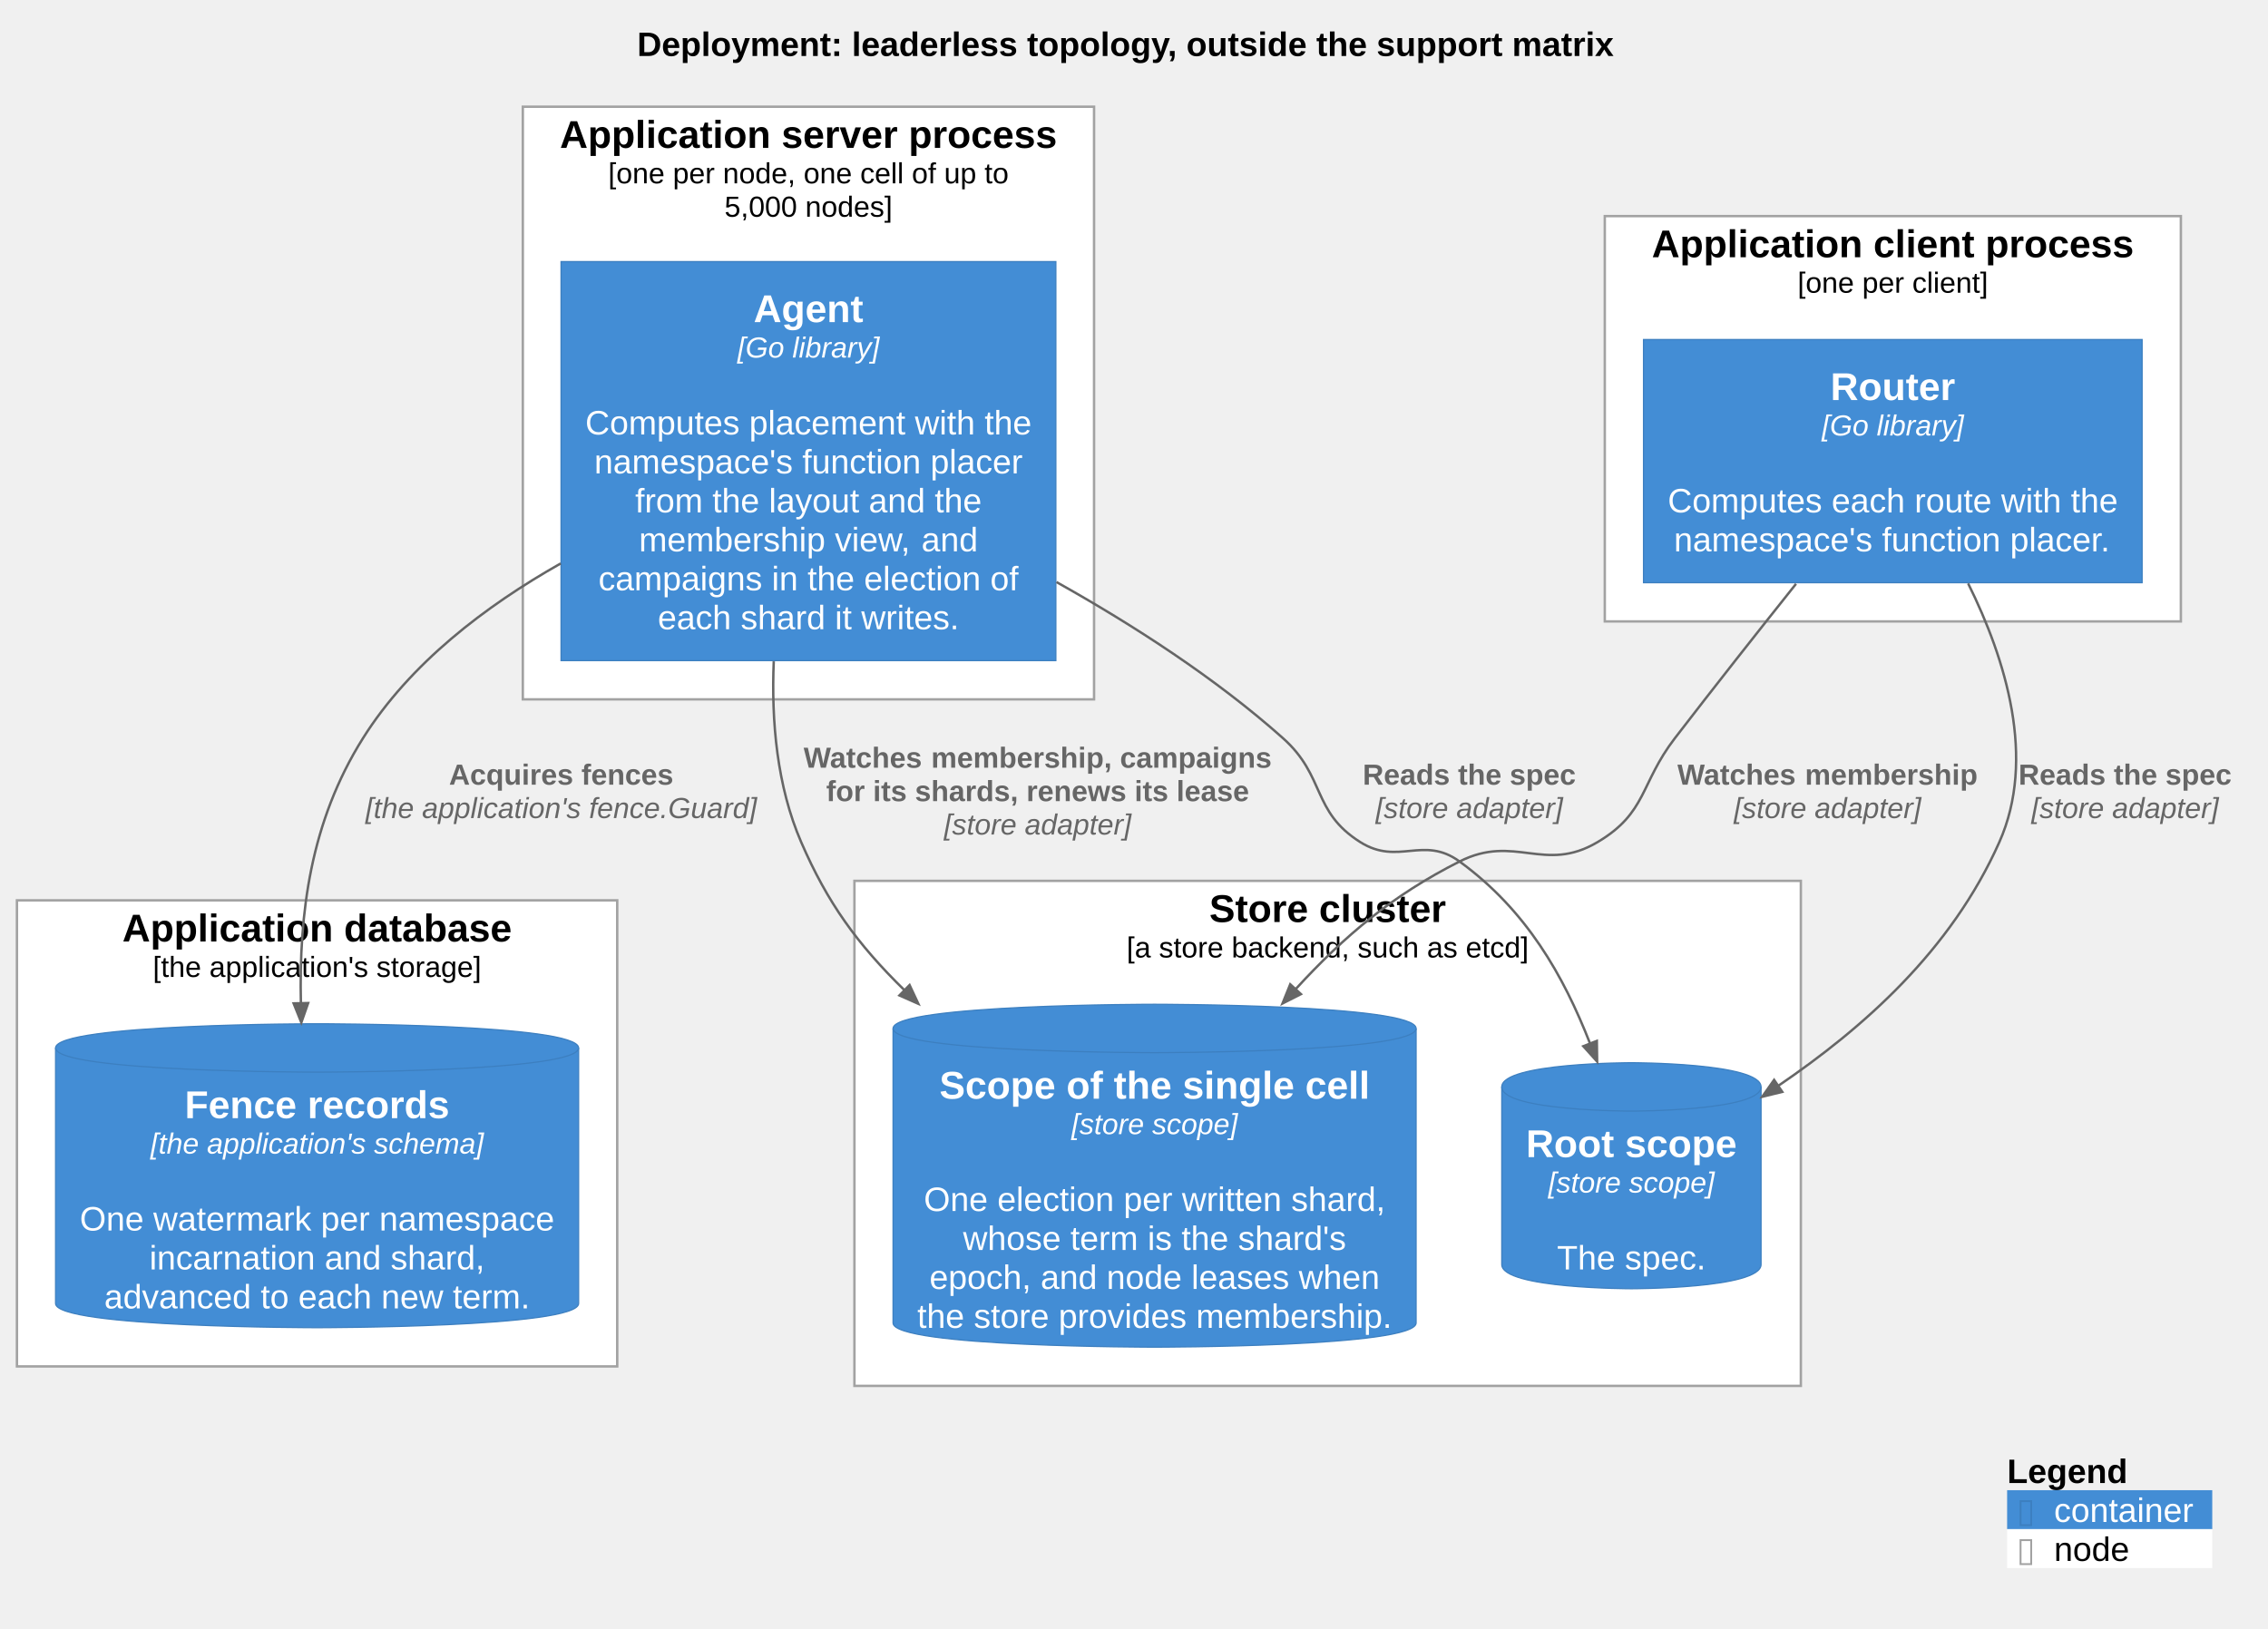
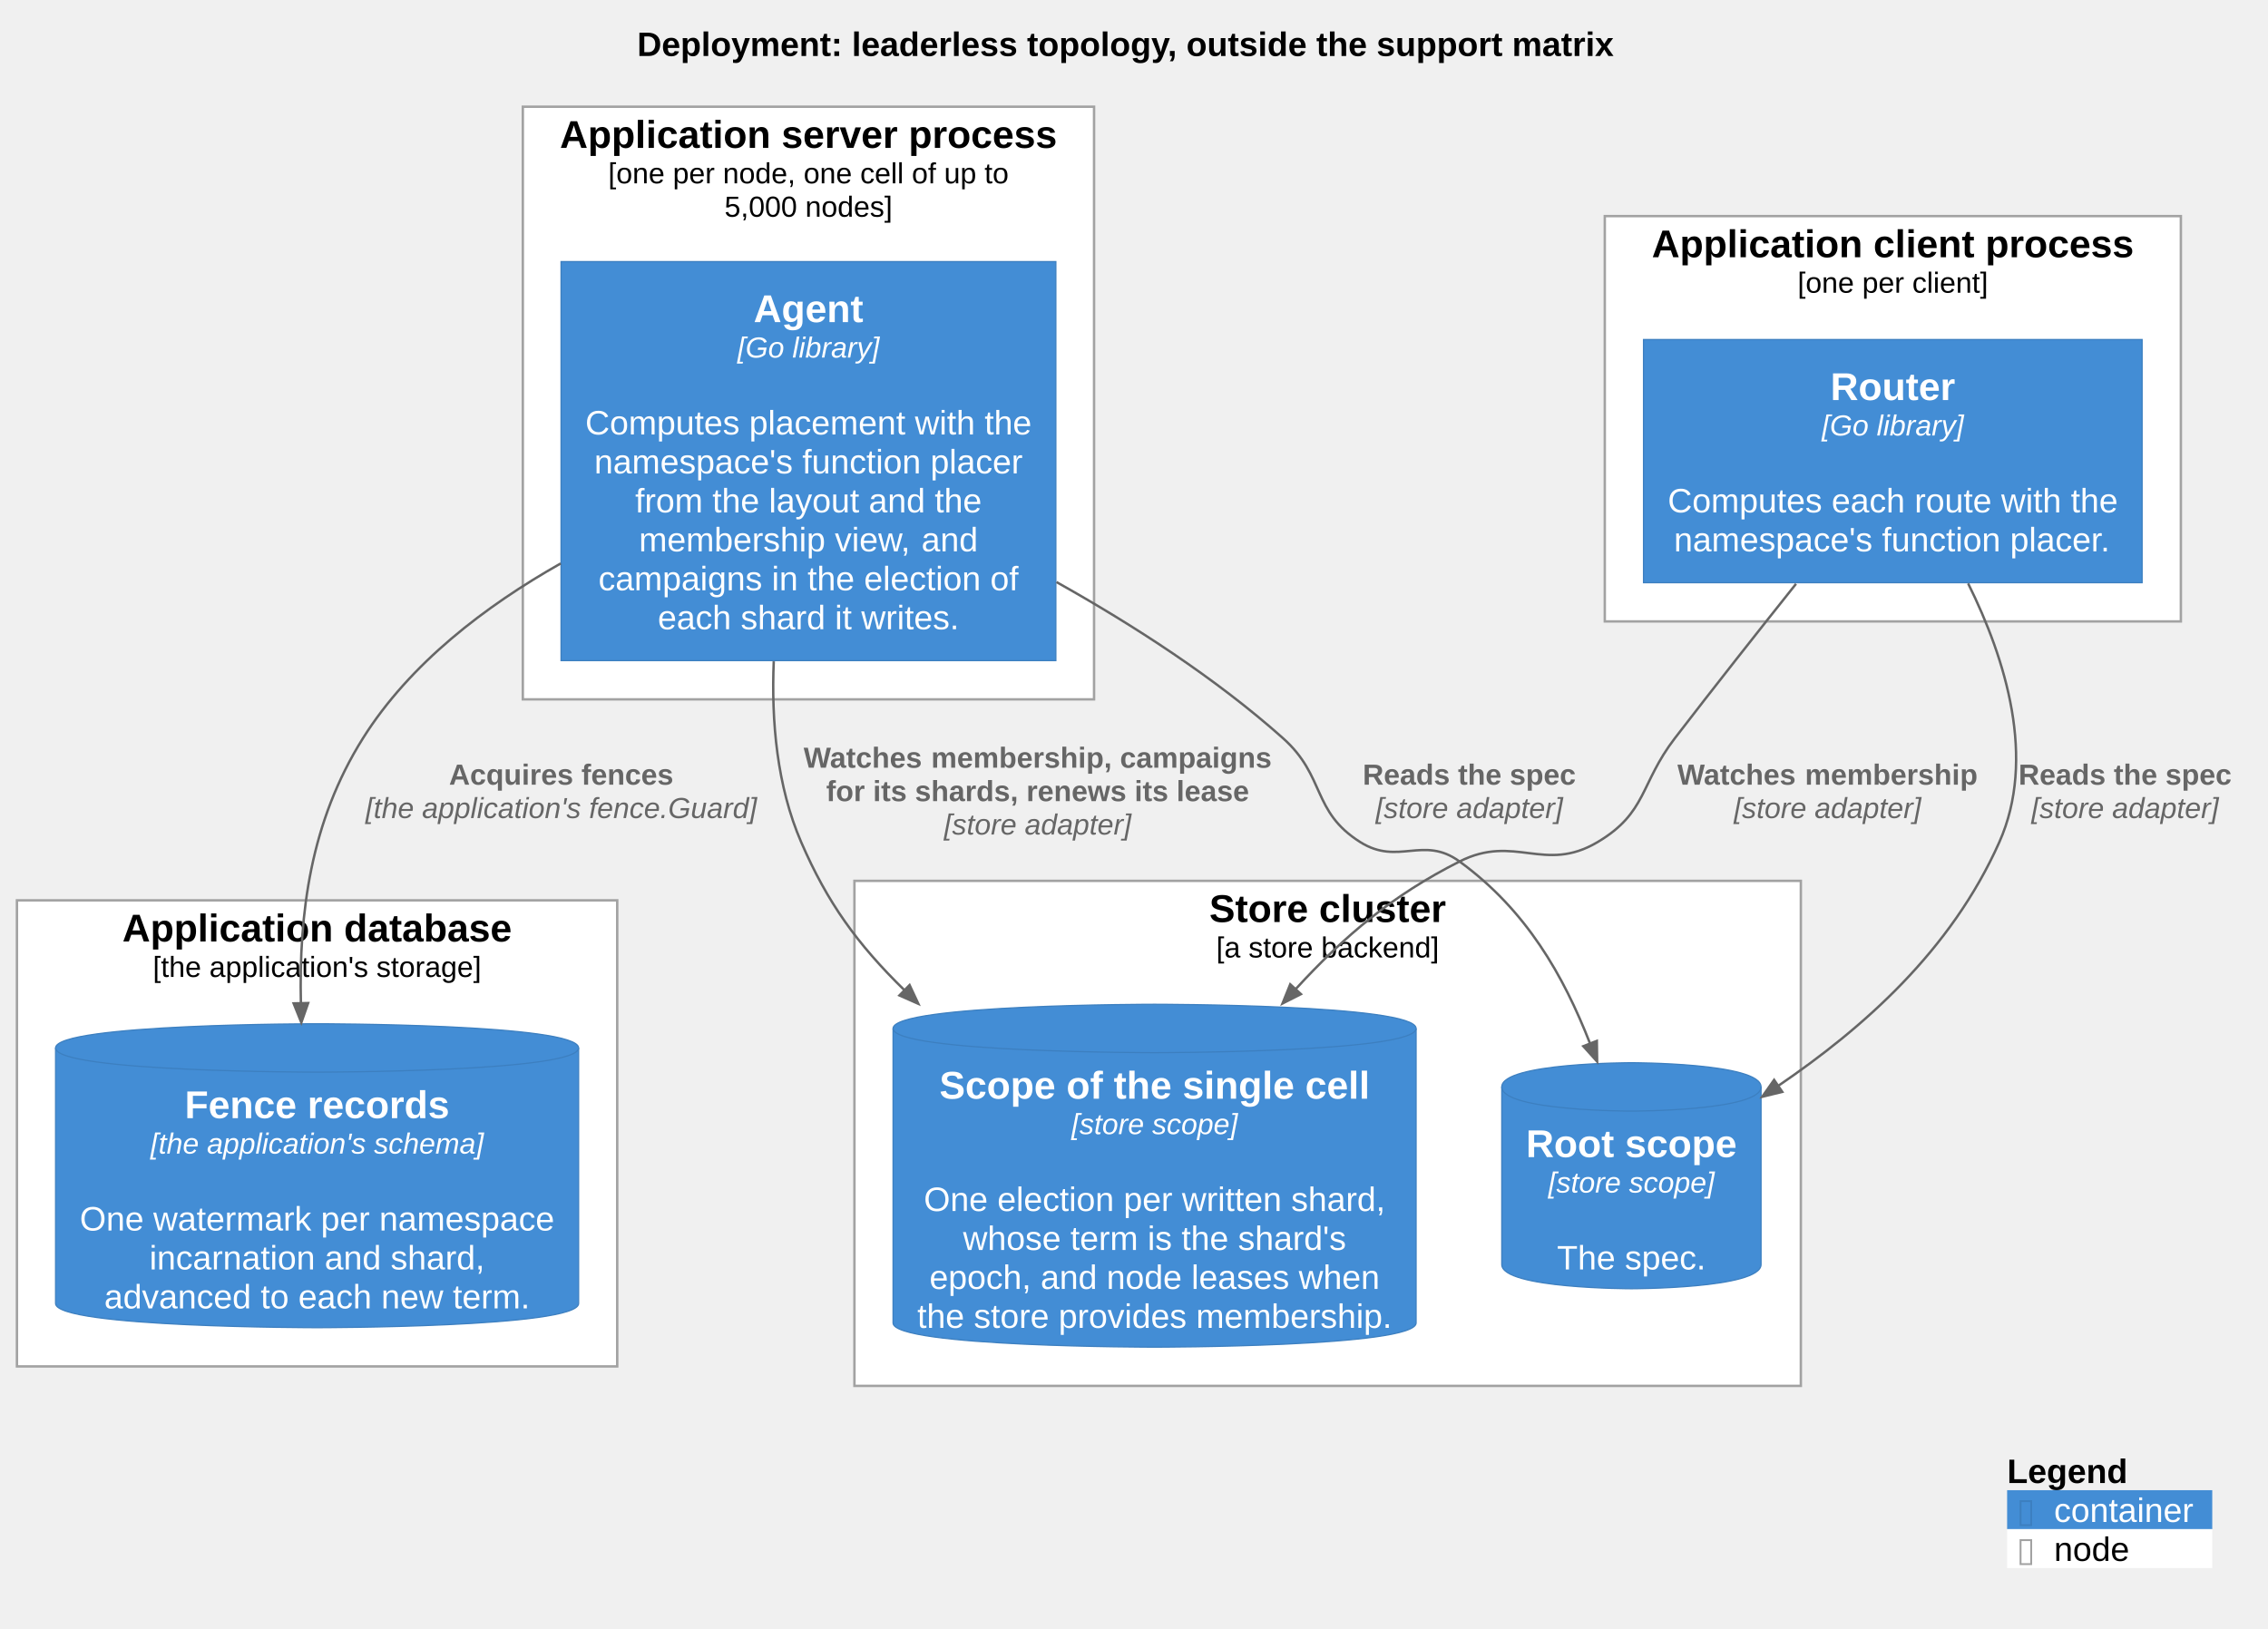
<svg xmlns="http://www.w3.org/2000/svg" version="1.1" data-diagram-type="DESCRIPTION" style="width:937px;height:673px;background:#FFFFFF;" width="937px" height="673px" viewBox="0 0 937 673" zoomAndPan="magnify" preserveAspectRatio="none" contentStyleType="text/css">
  <defs />
  <g font-family="sans-serif" lengthAdjust="spacing">
-     <g class="title" data-source-line="4">
+     <g class="title" data-source-line="7">
      <text x="263.229" y="23.132" fill="#000" font-size="14" textLength="404.51" font-weight="700" font-family="Arial, Helvetica, sans-serif">Deployment: leaderless topology, outside the support matrix</text>
    </g>
    <g class="cluster" data-qualified-name="servers" id="ent0001" data-source-line="115">
      <rect x="216" y="44.099" width="236" height="244.89" fill="#FFF" style="stroke:#A2A2A2;stroke-width:1;" />
      <text x="231.293" y="61.106" fill="#000" font-size="16" textLength="205.414" font-weight="700" font-family="Arial, Helvetica, sans-serif">Application server process</text>
      <text x="251.271" y="75.753" fill="#000" font-size="12" textLength="165.457" font-family="Arial, Helvetica, sans-serif">[one per node, one cell of up to</text>
      <text x="299.304" y="89.552" fill="#000" font-size="12" textLength="69.393" font-family="Arial, Helvetica, sans-serif">5,000 nodes]</text>
    </g>
    <g class="cluster" data-qualified-name="clients" id="ent0003" data-source-line="115">
      <rect x="663" y="89.299" width="238" height="167.49" fill="#FFF" style="stroke:#A2A2A2;stroke-width:1;" />
      <text x="682.422" y="106.306" fill="#000" font-size="16" textLength="199.156" font-weight="700" font-family="Arial, Helvetica, sans-serif">Application client process</text>
      <text x="742.643" y="120.953" fill="#000" font-size="12" textLength="78.715" font-family="Arial, Helvetica, sans-serif">[one per client]</text>
    </g>
    <g class="cluster" data-qualified-name="storecluster" id="ent0005" data-source-line="115">
      <rect x="353" y="363.989" width="391" height="208.69" fill="#FFF" style="stroke:#A2A2A2;stroke-width:1;" />
      <text x="499.594" y="380.996" fill="#000" font-size="16" textLength="97.813" font-weight="700" font-family="Arial, Helvetica, sans-serif">Store cluster</text>
-       <text x="465.452" y="395.643" fill="#000" font-size="12" textLength="166.096" font-family="Arial, Helvetica, sans-serif">[a store backend, such as etcd]</text>
+       <text x="502.472" y="395.643" fill="#000" font-size="12" textLength="92.057" font-family="Arial, Helvetica, sans-serif">[a store backend]</text>
    </g>
    <g class="cluster" data-qualified-name="database" id="ent0008" data-source-line="115">
      <rect x="7" y="372.039" width="248" height="192.59" fill="#FFF" style="stroke:#A2A2A2;stroke-width:1;" />
      <text x="50.539" y="389.046" fill="#000" font-size="16" textLength="160.922" font-weight="700" font-family="Arial, Helvetica, sans-serif">Application database</text>
      <text x="63.146" y="403.693" fill="#000" font-size="12" textLength="135.709" font-family="Arial, Helvetica, sans-serif">[the application's storage]</text>
    </g>
    <g class="entity" data-qualified-name="servers.agent" id="ent0002" data-source-line="71">
      <rect x="231.79" y="108.099" width="204.427" height="164.888" fill="#438DD5" style="stroke:#3C7FC0;stroke-width:0.5;" />
      <text x="311.339" y="133.106" fill="#FFF" font-size="16" textLength="45.328" font-weight="700" font-family="Arial, Helvetica, sans-serif">Agent</text>
      <text x="304.663" y="147.753" fill="#FFF" font-size="12" textLength="19.342" font-style="italic" font-family="Arial, Helvetica, sans-serif">[Go</text>
      <text x="324.004" y="147.753" fill="#FFF" font-size="12" font-style="italic" font-family="Arial, Helvetica, sans-serif"> </text>
      <text x="327.338" y="147.753" fill="#FFF" font-size="12" textLength="36.006" font-style="italic" font-family="Arial, Helvetica, sans-serif">library]</text>
      <text x="332.059" y="163.428" fill="#FFF" font-size="14" font-family="Arial, Helvetica, sans-serif"> </text>
      <text x="241.79" y="179.526" fill="#FFF" font-size="14" textLength="63.807" font-family="Arial, Helvetica, sans-serif">Computes</text>
      <text x="305.597" y="179.526" fill="#FFF" font-size="14" font-family="Arial, Helvetica, sans-serif"> </text>
      <text x="309.486" y="179.526" fill="#FFF" font-size="14" textLength="64.593" font-family="Arial, Helvetica, sans-serif">placement</text>
      <text x="374.079" y="179.526" fill="#FFF" font-size="14" font-family="Arial, Helvetica, sans-serif"> </text>
      <text x="377.969" y="179.526" fill="#FFF" font-size="14" textLength="24.896" font-family="Arial, Helvetica, sans-serif">with</text>
      <text x="402.865" y="179.526" fill="#FFF" font-size="14" font-family="Arial, Helvetica, sans-serif"> </text>
      <text x="406.755" y="179.526" fill="#FFF" font-size="14" textLength="19.462" font-family="Arial, Helvetica, sans-serif">the</text>
      <text x="245.505" y="195.625" fill="#FFF" font-size="14" textLength="82.052" font-family="Arial, Helvetica, sans-serif">namespace's</text>
      <text x="327.557" y="195.625" fill="#FFF" font-size="14" font-family="Arial, Helvetica, sans-serif"> </text>
      <text x="331.447" y="195.625" fill="#FFF" font-size="14" textLength="49.034" font-family="Arial, Helvetica, sans-serif">function</text>
      <text x="380.481" y="195.625" fill="#FFF" font-size="14" font-family="Arial, Helvetica, sans-serif"> </text>
      <text x="384.371" y="195.625" fill="#FFF" font-size="14" textLength="38.131" font-family="Arial, Helvetica, sans-serif">placer</text>
      <text x="262.404" y="211.724" fill="#FFF" font-size="14" textLength="28" font-family="Arial, Helvetica, sans-serif">from</text>
      <text x="290.404" y="211.724" fill="#FFF" font-size="14" font-family="Arial, Helvetica, sans-serif"> </text>
      <text x="294.293" y="211.724" fill="#FFF" font-size="14" textLength="19.462" font-family="Arial, Helvetica, sans-serif">the</text>
      <text x="313.755" y="211.724" fill="#FFF" font-size="14" font-family="Arial, Helvetica, sans-serif"> </text>
      <text x="317.645" y="211.724" fill="#FFF" font-size="14" textLength="37.358" font-family="Arial, Helvetica, sans-serif">layout</text>
      <text x="355.003" y="211.724" fill="#FFF" font-size="14" font-family="Arial, Helvetica, sans-serif"> </text>
      <text x="358.893" y="211.724" fill="#FFF" font-size="14" textLength="23.358" font-family="Arial, Helvetica, sans-serif">and</text>
      <text x="382.251" y="211.724" fill="#FFF" font-size="14" font-family="Arial, Helvetica, sans-serif"> </text>
      <text x="386.141" y="211.724" fill="#FFF" font-size="14" textLength="19.462" font-family="Arial, Helvetica, sans-serif">the</text>
      <text x="263.973" y="227.822" fill="#FFF" font-size="14" textLength="77.027" font-family="Arial, Helvetica, sans-serif">membership</text>
      <text x="341" y="227.822" fill="#FFF" font-size="14" font-family="Arial, Helvetica, sans-serif"> </text>
      <text x="344.89" y="227.822" fill="#FFF" font-size="14" textLength="31.896" font-family="Arial, Helvetica, sans-serif">view,</text>
      <text x="376.786" y="227.822" fill="#FFF" font-size="14" font-family="Arial, Helvetica, sans-serif"> </text>
      <text x="380.676" y="227.822" fill="#FFF" font-size="14" textLength="23.358" font-family="Arial, Helvetica, sans-serif">and</text>
      <text x="247.228" y="243.921" fill="#FFF" font-size="14" textLength="67.703" font-family="Arial, Helvetica, sans-serif">campaigns</text>
      <text x="314.931" y="243.921" fill="#FFF" font-size="14" font-family="Arial, Helvetica, sans-serif"> </text>
      <text x="318.821" y="243.921" fill="#FFF" font-size="14" textLength="10.896" font-family="Arial, Helvetica, sans-serif">in</text>
      <text x="329.717" y="243.921" fill="#FFF" font-size="14" font-family="Arial, Helvetica, sans-serif"> </text>
      <text x="333.607" y="243.921" fill="#FFF" font-size="14" textLength="19.462" font-family="Arial, Helvetica, sans-serif">the</text>
      <text x="353.069" y="243.921" fill="#FFF" font-size="14" font-family="Arial, Helvetica, sans-serif"> </text>
      <text x="356.958" y="243.921" fill="#FFF" font-size="14" textLength="48.255" font-family="Arial, Helvetica, sans-serif">election</text>
      <text x="405.213" y="243.921" fill="#FFF" font-size="14" font-family="Arial, Helvetica, sans-serif"> </text>
      <text x="409.103" y="243.921" fill="#FFF" font-size="14" textLength="11.676" font-family="Arial, Helvetica, sans-serif">of</text>
      <text x="271.755" y="260.02" fill="#FFF" font-size="14" textLength="30.358" font-family="Arial, Helvetica, sans-serif">each</text>
      <text x="302.114" y="260.02" fill="#FFF" font-size="14" font-family="Arial, Helvetica, sans-serif"> </text>
      <text x="306.003" y="260.02" fill="#FFF" font-size="14" textLength="35.021" font-family="Arial, Helvetica, sans-serif">shard</text>
      <text x="341.024" y="260.02" fill="#FFF" font-size="14" font-family="Arial, Helvetica, sans-serif"> </text>
      <text x="344.914" y="260.02" fill="#FFF" font-size="14" textLength="7" font-family="Arial, Helvetica, sans-serif">it</text>
      <text x="351.914" y="260.02" fill="#FFF" font-size="14" font-family="Arial, Helvetica, sans-serif"> </text>
      <text x="355.803" y="260.02" fill="#FFF" font-size="14" textLength="40.448" font-family="Arial, Helvetica, sans-serif">writes.</text>
    </g>
    <g class="entity" data-qualified-name="clients.router" id="ent0004" data-source-line="71">
      <rect x="679" y="140.299" width="205.992" height="100.493" fill="#438DD5" style="stroke:#3C7FC0;stroke-width:0.5;" />
      <text x="756.219" y="165.306" fill="#FFF" font-size="16" textLength="51.555" font-weight="700" font-family="Arial, Helvetica, sans-serif">Router</text>
      <text x="752.655" y="179.953" fill="#FFF" font-size="12" textLength="19.342" font-style="italic" font-family="Arial, Helvetica, sans-serif">[Go</text>
      <text x="771.997" y="179.953" fill="#FFF" font-size="12" font-style="italic" font-family="Arial, Helvetica, sans-serif"> </text>
      <text x="775.331" y="179.953" fill="#FFF" font-size="12" textLength="36.006" font-style="italic" font-family="Arial, Helvetica, sans-serif">library]</text>
      <text x="780.051" y="195.628" fill="#FFF" font-size="14" font-family="Arial, Helvetica, sans-serif"> </text>
      <text x="689" y="211.726" fill="#FFF" font-size="14" textLength="63.807" font-family="Arial, Helvetica, sans-serif">Computes</text>
      <text x="752.807" y="211.726" fill="#FFF" font-size="14" font-family="Arial, Helvetica, sans-serif"> </text>
      <text x="756.696" y="211.726" fill="#FFF" font-size="14" textLength="30.358" font-family="Arial, Helvetica, sans-serif">each</text>
      <text x="787.055" y="211.726" fill="#FFF" font-size="14" font-family="Arial, Helvetica, sans-serif"> </text>
      <text x="790.944" y="211.726" fill="#FFF" font-size="14" textLength="31.91" font-family="Arial, Helvetica, sans-serif">route</text>
      <text x="822.854" y="211.726" fill="#FFF" font-size="14" font-family="Arial, Helvetica, sans-serif"> </text>
      <text x="826.744" y="211.726" fill="#FFF" font-size="14" textLength="24.896" font-family="Arial, Helvetica, sans-serif">with</text>
      <text x="851.641" y="211.726" fill="#FFF" font-size="14" font-family="Arial, Helvetica, sans-serif"> </text>
      <text x="855.53" y="211.726" fill="#FFF" font-size="14" textLength="19.462" font-family="Arial, Helvetica, sans-serif">the</text>
      <text x="691.553" y="227.825" fill="#FFF" font-size="14" textLength="82.052" font-family="Arial, Helvetica, sans-serif">namespace's</text>
      <text x="773.605" y="227.825" fill="#FFF" font-size="14" font-family="Arial, Helvetica, sans-serif"> </text>
      <text x="777.495" y="227.825" fill="#FFF" font-size="14" textLength="49.034" font-family="Arial, Helvetica, sans-serif">function</text>
      <text x="826.529" y="227.825" fill="#FFF" font-size="14" font-family="Arial, Helvetica, sans-serif"> </text>
      <text x="830.418" y="227.825" fill="#FFF" font-size="14" textLength="42.021" font-family="Arial, Helvetica, sans-serif">placer.</text>
    </g>
    <g class="entity" data-qualified-name="storecluster.root" id="ent0006" data-source-line="75">
      <path d="M620.44,449.139 C620.44,439.139 673.999,439.139 673.999,439.139 C673.999,439.139 727.557,439.139 727.557,449.139 L727.557,522.533 C727.557,532.533 673.999,532.533 673.999,532.533 C673.999,532.533 620.44,532.533 620.44,522.533 L620.44,449.139" style="stroke:#3C7FC0;stroke-width:0.5;" fill="#438DD5" />
      <path d="M620.44,449.139 C620.44,459.139 673.999,459.139 673.999,459.139 C673.999,459.139 727.557,459.139 727.557,449.139" style="stroke:#3C7FC0;stroke-width:0.5;" fill="none" />
      <text x="630.44" y="478.146" fill="#FFF" font-size="16" textLength="36.43" font-weight="700" font-family="Arial, Helvetica, sans-serif">Root</text>
      <text x="666.87" y="478.146" fill="#FFF" font-size="16" font-weight="700" font-family="Arial, Helvetica, sans-serif"> </text>
      <text x="671.315" y="478.146" fill="#FFF" font-size="16" textLength="46.242" font-weight="700" font-family="Arial, Helvetica, sans-serif">scope</text>
      <text x="639.648" y="492.793" fill="#FFF" font-size="12" textLength="30.012" font-style="italic" font-family="Arial, Helvetica, sans-serif">[store</text>
      <text x="669.66" y="492.793" fill="#FFF" font-size="12" font-style="italic" font-family="Arial, Helvetica, sans-serif"> </text>
      <text x="672.994" y="492.793" fill="#FFF" font-size="12" textLength="35.355" font-style="italic" font-family="Arial, Helvetica, sans-serif">scope]</text>
      <text x="672.054" y="508.468" fill="#FFF" font-size="14" font-family="Arial, Helvetica, sans-serif"> </text>
      <text x="643.261" y="524.566" fill="#FFF" font-size="14" textLength="24.124" font-family="Arial, Helvetica, sans-serif">The</text>
      <text x="667.385" y="524.566" fill="#FFF" font-size="14" font-family="Arial, Helvetica, sans-serif"> </text>
      <text x="671.274" y="524.566" fill="#FFF" font-size="14" textLength="33.462" font-family="Arial, Helvetica, sans-serif">spec.</text>
    </g>
    <g class="entity" data-qualified-name="storecluster.cell" id="ent0007" data-source-line="75">
      <path d="M368.96,424.989 C368.96,414.989 477.004,414.989 477.004,414.989 C477.004,414.989 585.049,414.989 585.049,424.989 L585.049,546.679 C585.049,556.679 477.004,556.679 477.004,556.679 C477.004,556.679 368.96,556.679 368.96,546.679 L368.96,424.989" style="stroke:#3C7FC0;stroke-width:0.5;" fill="#438DD5" />
      <path d="M368.96,424.989 C368.96,434.989 477.004,434.989 477.004,434.989 C477.004,434.989 585.049,434.989 585.049,424.989" style="stroke:#3C7FC0;stroke-width:0.5;" fill="none" />
      <text x="388.094" y="453.996" fill="#FFF" font-size="16" textLength="48.016" font-weight="700" font-family="Arial, Helvetica, sans-serif">Scope</text>
      <text x="436.11" y="453.996" fill="#FFF" font-size="16" font-weight="700" font-family="Arial, Helvetica, sans-serif"> </text>
      <text x="440.555" y="453.996" fill="#FFF" font-size="16" textLength="15.102" font-weight="700" font-family="Arial, Helvetica, sans-serif">of</text>
      <text x="455.657" y="453.996" fill="#FFF" font-size="16" font-weight="700" font-family="Arial, Helvetica, sans-serif"> </text>
      <text x="460.102" y="453.996" fill="#FFF" font-size="16" textLength="24" font-weight="700" font-family="Arial, Helvetica, sans-serif">the</text>
      <text x="484.102" y="453.996" fill="#FFF" font-size="16" font-weight="700" font-family="Arial, Helvetica, sans-serif"> </text>
      <text x="488.547" y="453.996" fill="#FFF" font-size="16" textLength="46.234" font-weight="700" font-family="Arial, Helvetica, sans-serif">single</text>
      <text x="534.782" y="453.996" fill="#FFF" font-size="16" font-weight="700" font-family="Arial, Helvetica, sans-serif"> </text>
      <text x="539.227" y="453.996" fill="#FFF" font-size="16" textLength="26.688" font-weight="700" font-family="Arial, Helvetica, sans-serif">cell</text>
      <text x="442.654" y="468.643" fill="#FFF" font-size="12" textLength="30.012" font-style="italic" font-family="Arial, Helvetica, sans-serif">[store</text>
      <text x="472.666" y="468.643" fill="#FFF" font-size="12" font-style="italic" font-family="Arial, Helvetica, sans-serif"> </text>
      <text x="476" y="468.643" fill="#FFF" font-size="12" textLength="35.355" font-style="italic" font-family="Arial, Helvetica, sans-serif">scope]</text>
      <text x="475.06" y="484.318" fill="#FFF" font-size="14" font-family="Arial, Helvetica, sans-serif"> </text>
      <text x="381.677" y="500.416" fill="#FFF" font-size="14" textLength="26.462" font-family="Arial, Helvetica, sans-serif">One</text>
      <text x="408.139" y="500.416" fill="#FFF" font-size="14" font-family="Arial, Helvetica, sans-serif"> </text>
      <text x="412.029" y="500.416" fill="#FFF" font-size="14" textLength="48.255" font-family="Arial, Helvetica, sans-serif">election</text>
      <text x="460.284" y="500.416" fill="#FFF" font-size="14" font-family="Arial, Helvetica, sans-serif"> </text>
      <text x="464.173" y="500.416" fill="#FFF" font-size="14" textLength="20.234" font-family="Arial, Helvetica, sans-serif">per</text>
      <text x="484.408" y="500.416" fill="#FFF" font-size="14" font-family="Arial, Helvetica, sans-serif"> </text>
      <text x="488.297" y="500.416" fill="#FFF" font-size="14" textLength="41.234" font-family="Arial, Helvetica, sans-serif">written</text>
      <text x="529.532" y="500.416" fill="#FFF" font-size="14" font-family="Arial, Helvetica, sans-serif"> </text>
      <text x="533.421" y="500.416" fill="#FFF" font-size="14" textLength="38.91" font-family="Arial, Helvetica, sans-serif">shard,</text>
      <text x="397.858" y="516.515" fill="#FFF" font-size="14" textLength="40.469" font-family="Arial, Helvetica, sans-serif">whose</text>
      <text x="438.327" y="516.515" fill="#FFF" font-size="14" font-family="Arial, Helvetica, sans-serif"> </text>
      <text x="442.216" y="516.515" fill="#FFF" font-size="14" textLength="28" font-family="Arial, Helvetica, sans-serif">term</text>
      <text x="470.216" y="516.515" fill="#FFF" font-size="14" font-family="Arial, Helvetica, sans-serif"> </text>
      <text x="474.106" y="516.515" fill="#FFF" font-size="14" textLength="10.11" font-family="Arial, Helvetica, sans-serif">is</text>
      <text x="484.216" y="516.515" fill="#FFF" font-size="14" font-family="Arial, Helvetica, sans-serif"> </text>
      <text x="488.106" y="516.515" fill="#FFF" font-size="14" textLength="19.462" font-family="Arial, Helvetica, sans-serif">the</text>
      <text x="507.568" y="516.515" fill="#FFF" font-size="14" font-family="Arial, Helvetica, sans-serif"> </text>
      <text x="511.458" y="516.515" fill="#FFF" font-size="14" textLength="44.693" font-family="Arial, Helvetica, sans-serif">shard's</text>
      <text x="383.988" y="532.614" fill="#FFF" font-size="14" textLength="42.034" font-family="Arial, Helvetica, sans-serif">epoch,</text>
      <text x="426.022" y="532.614" fill="#FFF" font-size="14" font-family="Arial, Helvetica, sans-serif"> </text>
      <text x="429.912" y="532.614" fill="#FFF" font-size="14" textLength="23.358" font-family="Arial, Helvetica, sans-serif">and</text>
      <text x="453.27" y="532.614" fill="#FFF" font-size="14" font-family="Arial, Helvetica, sans-serif"> </text>
      <text x="457.16" y="532.614" fill="#FFF" font-size="14" textLength="31.145" font-family="Arial, Helvetica, sans-serif">node</text>
      <text x="488.304" y="532.614" fill="#FFF" font-size="14" font-family="Arial, Helvetica, sans-serif"> </text>
      <text x="492.194" y="532.614" fill="#FFF" font-size="14" textLength="40.469" font-family="Arial, Helvetica, sans-serif">leases</text>
      <text x="532.663" y="532.614" fill="#FFF" font-size="14" font-family="Arial, Helvetica, sans-serif"> </text>
      <text x="536.552" y="532.614" fill="#FFF" font-size="14" textLength="33.469" font-family="Arial, Helvetica, sans-serif">when</text>
      <text x="378.96" y="548.712" fill="#FFF" font-size="14" textLength="19.462" font-family="Arial, Helvetica, sans-serif">the</text>
      <text x="398.422" y="548.712" fill="#FFF" font-size="14" font-family="Arial, Helvetica, sans-serif"> </text>
      <text x="402.312" y="548.712" fill="#FFF" font-size="14" textLength="31.124" font-family="Arial, Helvetica, sans-serif">store</text>
      <text x="433.436" y="548.712" fill="#FFF" font-size="14" font-family="Arial, Helvetica, sans-serif"> </text>
      <text x="437.325" y="548.712" fill="#FFF" font-size="14" textLength="52.917" font-family="Arial, Helvetica, sans-serif">provides</text>
      <text x="490.242" y="548.712" fill="#FFF" font-size="14" font-family="Arial, Helvetica, sans-serif"> </text>
      <text x="494.132" y="548.712" fill="#FFF" font-size="14" textLength="80.917" font-family="Arial, Helvetica, sans-serif">membership.</text>
    </g>
    <g class="entity" data-qualified-name="database.fences" id="ent0009" data-source-line="75">
      <path d="M22.96,433.039 C22.96,423.039 131.004,423.039 131.004,423.039 C131.004,423.039 239.049,423.039 239.049,433.039 L239.049,538.63 C239.049,548.63 131.004,548.63 131.004,548.63 C131.004,548.63 22.96,548.63 22.96,538.63 L22.96,433.039" style="stroke:#3C7FC0;stroke-width:0.5;" fill="#438DD5" />
      <path d="M22.96,433.039 C22.96,443.039 131.004,443.039 131.004,443.039 C131.004,443.039 239.049,443.039 239.049,433.039" style="stroke:#3C7FC0;stroke-width:0.5;" fill="none" />
      <text x="76.313" y="462.046" fill="#FFF" font-size="16" textLength="46.242" font-weight="700" font-family="Arial, Helvetica, sans-serif">Fence</text>
      <text x="122.555" y="462.046" fill="#FFF" font-size="16" font-weight="700" font-family="Arial, Helvetica, sans-serif"> </text>
      <text x="127.001" y="462.046" fill="#FFF" font-size="16" textLength="58.695" font-weight="700" font-family="Arial, Helvetica, sans-serif">records</text>
      <text x="62.154" y="476.693" fill="#FFF" font-size="12" textLength="20.016" font-style="italic" font-family="Arial, Helvetica, sans-serif">[the</text>
      <text x="82.169" y="476.693" fill="#FFF" font-size="12" font-style="italic" font-family="Arial, Helvetica, sans-serif"> </text>
      <text x="85.503" y="476.693" fill="#FFF" font-size="12" textLength="65.666" font-style="italic" font-family="Arial, Helvetica, sans-serif">application's</text>
      <text x="151.169" y="476.693" fill="#FFF" font-size="12" font-style="italic" font-family="Arial, Helvetica, sans-serif"> </text>
      <text x="154.503" y="476.693" fill="#FFF" font-size="12" textLength="45.352" font-style="italic" font-family="Arial, Helvetica, sans-serif">schema]</text>
      <text x="129.06" y="492.368" fill="#FFF" font-size="14" font-family="Arial, Helvetica, sans-serif"> </text>
      <text x="32.96" y="508.466" fill="#FFF" font-size="14" textLength="26.462" font-family="Arial, Helvetica, sans-serif">One</text>
      <text x="59.422" y="508.466" fill="#FFF" font-size="14" font-family="Arial, Helvetica, sans-serif"> </text>
      <text x="63.312" y="508.466" fill="#FFF" font-size="14" textLength="65.345" font-family="Arial, Helvetica, sans-serif">watermark</text>
      <text x="128.656" y="508.466" fill="#FFF" font-size="14" font-family="Arial, Helvetica, sans-serif"> </text>
      <text x="132.546" y="508.466" fill="#FFF" font-size="14" textLength="20.234" font-family="Arial, Helvetica, sans-serif">per</text>
      <text x="152.78" y="508.466" fill="#FFF" font-size="14" font-family="Arial, Helvetica, sans-serif"> </text>
      <text x="156.67" y="508.466" fill="#FFF" font-size="14" textLength="72.379" font-family="Arial, Helvetica, sans-serif">namespace</text>
      <text x="61.736" y="524.565" fill="#FFF" font-size="14" textLength="68.489" font-family="Arial, Helvetica, sans-serif">incarnation</text>
      <text x="130.225" y="524.565" fill="#FFF" font-size="14" font-family="Arial, Helvetica, sans-serif"> </text>
      <text x="134.115" y="524.565" fill="#FFF" font-size="14" textLength="23.358" font-family="Arial, Helvetica, sans-serif">and</text>
      <text x="157.473" y="524.565" fill="#FFF" font-size="14" font-family="Arial, Helvetica, sans-serif"> </text>
      <text x="161.363" y="524.565" fill="#FFF" font-size="14" textLength="38.91" font-family="Arial, Helvetica, sans-serif">shard,</text>
      <text x="43.064" y="540.664" fill="#FFF" font-size="14" textLength="60.717" font-family="Arial, Helvetica, sans-serif">advanced</text>
      <text x="103.78" y="540.664" fill="#FFF" font-size="14" font-family="Arial, Helvetica, sans-serif"> </text>
      <text x="107.67" y="540.664" fill="#FFF" font-size="14" textLength="11.676" font-family="Arial, Helvetica, sans-serif">to</text>
      <text x="119.346" y="540.664" fill="#FFF" font-size="14" font-family="Arial, Helvetica, sans-serif"> </text>
      <text x="123.235" y="540.664" fill="#FFF" font-size="14" textLength="30.358" font-family="Arial, Helvetica, sans-serif">each</text>
      <text x="153.594" y="540.664" fill="#FFF" font-size="14" font-family="Arial, Helvetica, sans-serif"> </text>
      <text x="157.483" y="540.664" fill="#FFF" font-size="14" textLength="25.683" font-family="Arial, Helvetica, sans-serif">new</text>
      <text x="183.166" y="540.664" fill="#FFF" font-size="14" font-family="Arial, Helvetica, sans-serif"> </text>
      <text x="187.056" y="540.664" fill="#FFF" font-size="14" textLength="31.89" font-family="Arial, Helvetica, sans-serif">term.</text>
    </g>
    <g class="link" data-entity-1="ent0002" data-entity-2="ent0006" id="lnk10" data-source-line="1779" data-link-type="dependency">
      <path d="M436.47,240.519 C468.29,258.339 502.26,280.269 530,304.989 C547.79,320.839 541.84,335.299 562,347.989 C577.71,357.879 588,345.049 603,355.989 C630.66,376.149 645.892,403.06 656.922,431.22" style="stroke:#666;stroke-width:1;" fill="none" id="agent-to-root" />
      <polygon points="659.84,438.669,659.716,430.126,654.129,432.314,659.84,438.669" fill="#666" style="stroke:#666;stroke-width:1;stroke-linejoin:miter;stroke-miterlimit:10;" />
      <text x="563" y="324.244" fill="#666" font-size="12" textLength="36.018" font-weight="700" font-family="Arial, Helvetica, sans-serif">Reads</text>
      <text x="599.018" y="324.244" fill="#666" font-size="12" font-weight="700" font-family="Arial, Helvetica, sans-serif"> </text>
      <text x="602.352" y="324.244" fill="#666" font-size="12" textLength="18" font-weight="700" font-family="Arial, Helvetica, sans-serif">the</text>
      <text x="620.352" y="324.244" fill="#666" font-size="12" font-weight="700" font-family="Arial, Helvetica, sans-serif"> </text>
      <text x="623.686" y="324.244" fill="#666" font-size="12" textLength="27.352" font-weight="700" font-family="Arial, Helvetica, sans-serif">spec</text>
      <text x="568.329" y="338.043" fill="#666" font-size="12" textLength="30.012" font-style="italic" font-family="Arial, Helvetica, sans-serif">[store</text>
      <text x="598.341" y="338.043" fill="#666" font-size="12" font-style="italic" font-family="Arial, Helvetica, sans-serif"> </text>
      <text x="601.675" y="338.043" fill="#666" font-size="12" textLength="44.033" font-style="italic" font-family="Arial, Helvetica, sans-serif">adapter]</text>
    </g>
    <g class="link" data-entity-1="ent0002" data-entity-2="ent0007" id="lnk11" data-source-line="1779" data-link-type="dependency">
      <path d="M319.67,273.259 C318.63,298.109 321.01,324.929 331,347.989 C341.84,373.009 354.044,389.962 373.684,409.192" style="stroke:#666;stroke-width:1;" fill="none" id="agent-to-cell" />
      <polygon points="379.4,414.789,375.783,407.048,371.585,411.335,379.4,414.789" fill="#666" style="stroke:#666;stroke-width:1;stroke-linejoin:miter;stroke-miterlimit:10;" />
      <text x="332" y="317.244" fill="#666" font-size="12" textLength="49.348" font-weight="700" font-family="Arial, Helvetica, sans-serif">Watches</text>
      <text x="381.348" y="317.244" fill="#666" font-size="12" font-weight="700" font-family="Arial, Helvetica, sans-serif"> </text>
      <text x="384.682" y="317.244" fill="#666" font-size="12" textLength="74.689" font-weight="700" font-family="Arial, Helvetica, sans-serif">membership,</text>
      <text x="459.371" y="317.244" fill="#666" font-size="12" font-weight="700" font-family="Arial, Helvetica, sans-serif"> </text>
      <text x="462.705" y="317.244" fill="#666" font-size="12" textLength="62.689" font-weight="700" font-family="Arial, Helvetica, sans-serif">campaigns</text>
      <text x="341.325" y="331.043" fill="#666" font-size="12" textLength="15.996" font-weight="700" font-family="Arial, Helvetica, sans-serif">for</text>
      <text x="357.321" y="331.043" fill="#666" font-size="12" font-weight="700" font-family="Arial, Helvetica, sans-serif"> </text>
      <text x="360.655" y="331.043" fill="#666" font-size="12" textLength="14.004" font-weight="700" font-family="Arial, Helvetica, sans-serif">its</text>
      <text x="374.659" y="331.043" fill="#666" font-size="12" font-weight="700" font-family="Arial, Helvetica, sans-serif"> </text>
      <text x="377.993" y="331.043" fill="#666" font-size="12" textLength="42.686" font-weight="700" font-family="Arial, Helvetica, sans-serif">shards,</text>
      <text x="420.679" y="331.043" fill="#666" font-size="12" font-weight="700" font-family="Arial, Helvetica, sans-serif"> </text>
      <text x="424.013" y="331.043" fill="#666" font-size="12" textLength="41.355" font-weight="700" font-family="Arial, Helvetica, sans-serif">renews</text>
      <text x="465.368" y="331.043" fill="#666" font-size="12" font-weight="700" font-family="Arial, Helvetica, sans-serif"> </text>
      <text x="468.702" y="331.043" fill="#666" font-size="12" textLength="14.004" font-weight="700" font-family="Arial, Helvetica, sans-serif">its</text>
      <text x="482.706" y="331.043" fill="#666" font-size="12" font-weight="700" font-family="Arial, Helvetica, sans-serif"> </text>
      <text x="486.04" y="331.043" fill="#666" font-size="12" textLength="30.029" font-weight="700" font-family="Arial, Helvetica, sans-serif">lease</text>
      <text x="390.008" y="344.842" fill="#666" font-size="12" textLength="30.012" font-style="italic" font-family="Arial, Helvetica, sans-serif">[store</text>
      <text x="420.02" y="344.842" fill="#666" font-size="12" font-style="italic" font-family="Arial, Helvetica, sans-serif"> </text>
      <text x="423.354" y="344.842" fill="#666" font-size="12" textLength="44.033" font-style="italic" font-family="Arial, Helvetica, sans-serif">adapter]</text>
    </g>
    <g class="link" data-entity-1="ent0004" data-entity-2="ent0006" id="lnk12" data-source-line="1779" data-link-type="dependency">
      <path d="M813.11,241.089 C828.7,272.509 841.32,313.579 826,347.989 C806,392.919 769.761,424.774 734.641,448.704" style="stroke:#666;stroke-width:1;" fill="none" id="router-to-root" />
      <polygon points="728.03,453.209,736.33,451.183,732.952,446.225,728.03,453.209" fill="#666" style="stroke:#666;stroke-width:1;stroke-linejoin:miter;stroke-miterlimit:10;" />
      <text x="833.93" y="324.244" fill="#666" font-size="12" textLength="36.018" font-weight="700" font-family="Arial, Helvetica, sans-serif">Reads</text>
      <text x="869.948" y="324.244" fill="#666" font-size="12" font-weight="700" font-family="Arial, Helvetica, sans-serif"> </text>
      <text x="873.282" y="324.244" fill="#666" font-size="12" textLength="18" font-weight="700" font-family="Arial, Helvetica, sans-serif">the</text>
      <text x="891.282" y="324.244" fill="#666" font-size="12" font-weight="700" font-family="Arial, Helvetica, sans-serif"> </text>
      <text x="894.616" y="324.244" fill="#666" font-size="12" textLength="27.352" font-weight="700" font-family="Arial, Helvetica, sans-serif">spec</text>
      <text x="839.259" y="338.043" fill="#666" font-size="12" textLength="30.012" font-style="italic" font-family="Arial, Helvetica, sans-serif">[store</text>
      <text x="869.271" y="338.043" fill="#666" font-size="12" font-style="italic" font-family="Arial, Helvetica, sans-serif"> </text>
      <text x="872.605" y="338.043" fill="#666" font-size="12" textLength="44.033" font-style="italic" font-family="Arial, Helvetica, sans-serif">adapter]</text>
    </g>
    <g class="link" data-entity-1="ent0004" data-entity-2="ent0007" id="lnk13" data-source-line="1779" data-link-type="dependency">
      <path d="M742.01,241.259 C726.29,260.999 708.16,283.959 692,304.989 C677.48,323.879 680.49,335.839 660,347.989 C638,361.039 625.83,344.449 603,355.989 C575.36,369.959 555.655,386.501 535.255,408.761" style="stroke:#666;stroke-width:1;" fill="none" id="router-to-cell" />
      <polygon points="529.85,414.659,537.467,410.788,533.043,406.734,529.85,414.659" fill="#666" style="stroke:#666;stroke-width:1;stroke-linejoin:miter;stroke-miterlimit:10;" />
      <text x="693" y="324.244" fill="#666" font-size="12" textLength="49.348" font-weight="700" font-family="Arial, Helvetica, sans-serif">Watches</text>
      <text x="742.348" y="324.244" fill="#666" font-size="12" font-weight="700" font-family="Arial, Helvetica, sans-serif"> </text>
      <text x="745.682" y="324.244" fill="#666" font-size="12" textLength="71.355" font-weight="700" font-family="Arial, Helvetica, sans-serif">membership</text>
      <text x="716.329" y="338.043" fill="#666" font-size="12" textLength="30.012" font-style="italic" font-family="Arial, Helvetica, sans-serif">[store</text>
      <text x="746.341" y="338.043" fill="#666" font-size="12" font-style="italic" font-family="Arial, Helvetica, sans-serif"> </text>
      <text x="749.675" y="338.043" fill="#666" font-size="12" textLength="44.033" font-style="italic" font-family="Arial, Helvetica, sans-serif">adapter]</text>
    </g>
    <g class="link" data-entity-1="ent0002" data-entity-2="ent0009" id="lnk14" data-source-line="1779" data-link-type="dependency">
      <path d="M231.67,232.819 C200.5,250.429 169.39,274.179 150,304.989 C128.17,339.669 123.48,377.721 124.31,414.551" style="stroke:#666;stroke-width:1;" fill="none" id="agent-to-fences" />
      <polygon points="124.49,422.549,127.309,414.483,121.311,414.618,124.49,422.549" fill="#666" style="stroke:#666;stroke-width:1;stroke-linejoin:miter;stroke-miterlimit:10;" />
      <text x="185.509" y="324.244" fill="#666" font-size="12" textLength="51.352" font-weight="700" font-family="Arial, Helvetica, sans-serif">Acquires</text>
      <text x="236.86" y="324.244" fill="#666" font-size="12" font-weight="700" font-family="Arial, Helvetica, sans-serif"> </text>
      <text x="240.194" y="324.244" fill="#666" font-size="12" textLength="38.021" font-weight="700" font-family="Arial, Helvetica, sans-serif">fences</text>
      <text x="151" y="338.043" fill="#666" font-size="12" textLength="20.016" font-style="italic" font-family="Arial, Helvetica, sans-serif">[the</text>
      <text x="171.016" y="338.043" fill="#666" font-size="12" font-style="italic" font-family="Arial, Helvetica, sans-serif"> </text>
      <text x="174.35" y="338.043" fill="#666" font-size="12" textLength="65.666" font-style="italic" font-family="Arial, Helvetica, sans-serif">application's</text>
      <text x="240.016" y="338.043" fill="#666" font-size="12" font-style="italic" font-family="Arial, Helvetica, sans-serif"> </text>
      <text x="243.35" y="338.043" fill="#666" font-size="12" textLength="69.375" font-style="italic" font-family="Arial, Helvetica, sans-serif">fence.Guard]</text>
    </g>
    <g class="legend" data-source-line="1576">
      <rect x="829.222" y="599.679" width="84.745" height="16.099" fill="none" style="stroke:none;" />
      <text x="829.222" y="612.81" fill="#000" font-size="14" textLength="49.779" font-weight="700" font-family="Arial, Helvetica, sans-serif">Legend</text>
      <text x="882.891" y="612.81" fill="#FFF" font-size="14" font-family="Arial, Helvetica, sans-serif"> </text>
      <rect x="829.222" y="615.777" width="84.745" height="16.099" fill="#438DD5" style="stroke:none;" />
      <text x="833.112" y="628.909" fill="#3C7FC0" font-size="14" font-family="Arial, Helvetica, sans-serif">▯</text>
      <text x="840.816" y="628.909" fill="#FFF" font-size="14" font-family="Arial, Helvetica, sans-serif"> </text>
      <text x="848.595" y="628.909" fill="#FFF" font-size="14" textLength="57.593" font-family="Arial, Helvetica, sans-serif">container</text>
      <text x="910.077" y="628.909" fill="#FFF" font-size="14" font-family="Arial, Helvetica, sans-serif"> </text>
      <rect x="829.222" y="631.876" width="84.745" height="16.099" fill="#FFF" style="stroke:none;" />
      <text x="833.112" y="645.008" fill="#A2A2A2" font-size="14" font-family="Arial, Helvetica, sans-serif">▯</text>
      <text x="840.816" y="645.008" fill="#FFF" font-size="14" font-family="Arial, Helvetica, sans-serif"> </text>
      <text x="848.595" y="645.008" fill="#000" font-size="14" textLength="31.145" font-family="Arial, Helvetica, sans-serif">node</text>
      <text x="883.629" y="645.008" fill="#FFF" font-size="14" font-family="Arial, Helvetica, sans-serif"> </text>
      <line x1="829.222" y1="599.679" x2="913.967" y2="599.679" style="stroke:none;" />
      <line x1="829.222" y1="615.777" x2="913.967" y2="615.777" style="stroke:none;" />
      <line x1="829.222" y1="631.876" x2="913.967" y2="631.876" style="stroke:none;" />
      <line x1="829.222" y1="647.975" x2="913.967" y2="647.975" style="stroke:none;" />
      <line x1="829.222" y1="599.679" x2="829.222" y2="647.975" style="stroke:none;" />
      <line x1="913.967" y1="599.679" x2="913.967" y2="647.975" style="stroke:none;" />
    </g>
  </g>
</svg>
